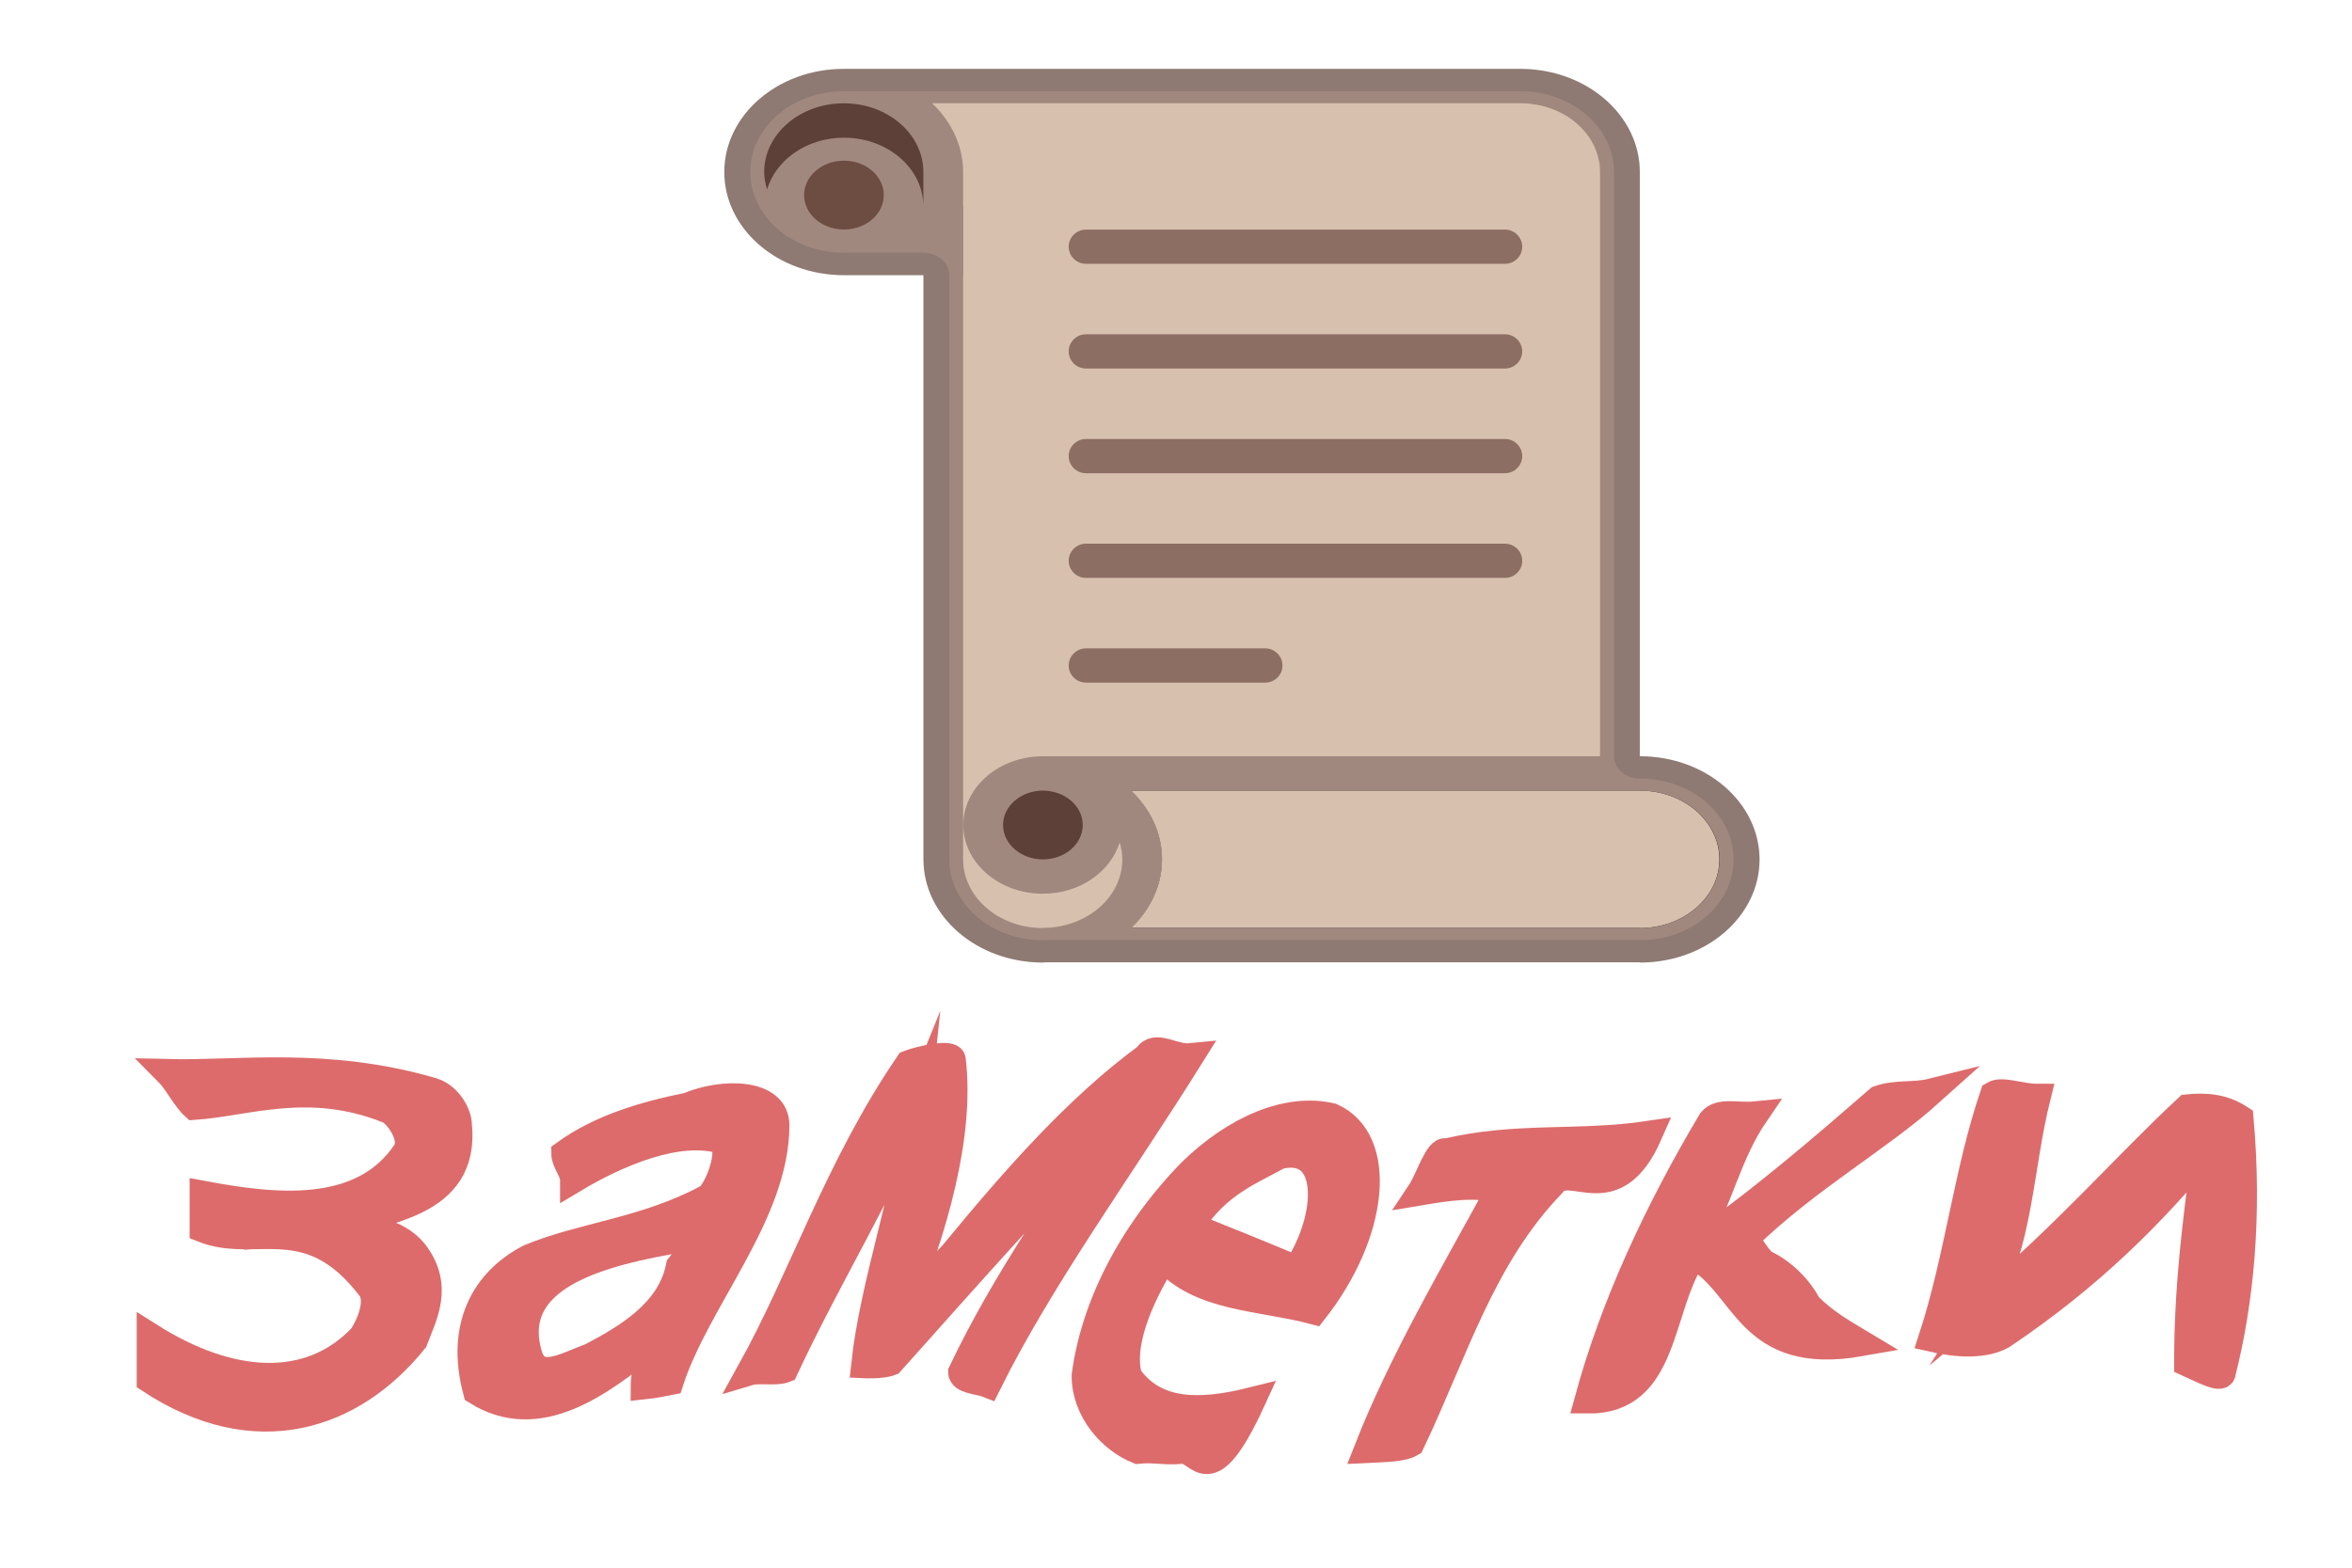
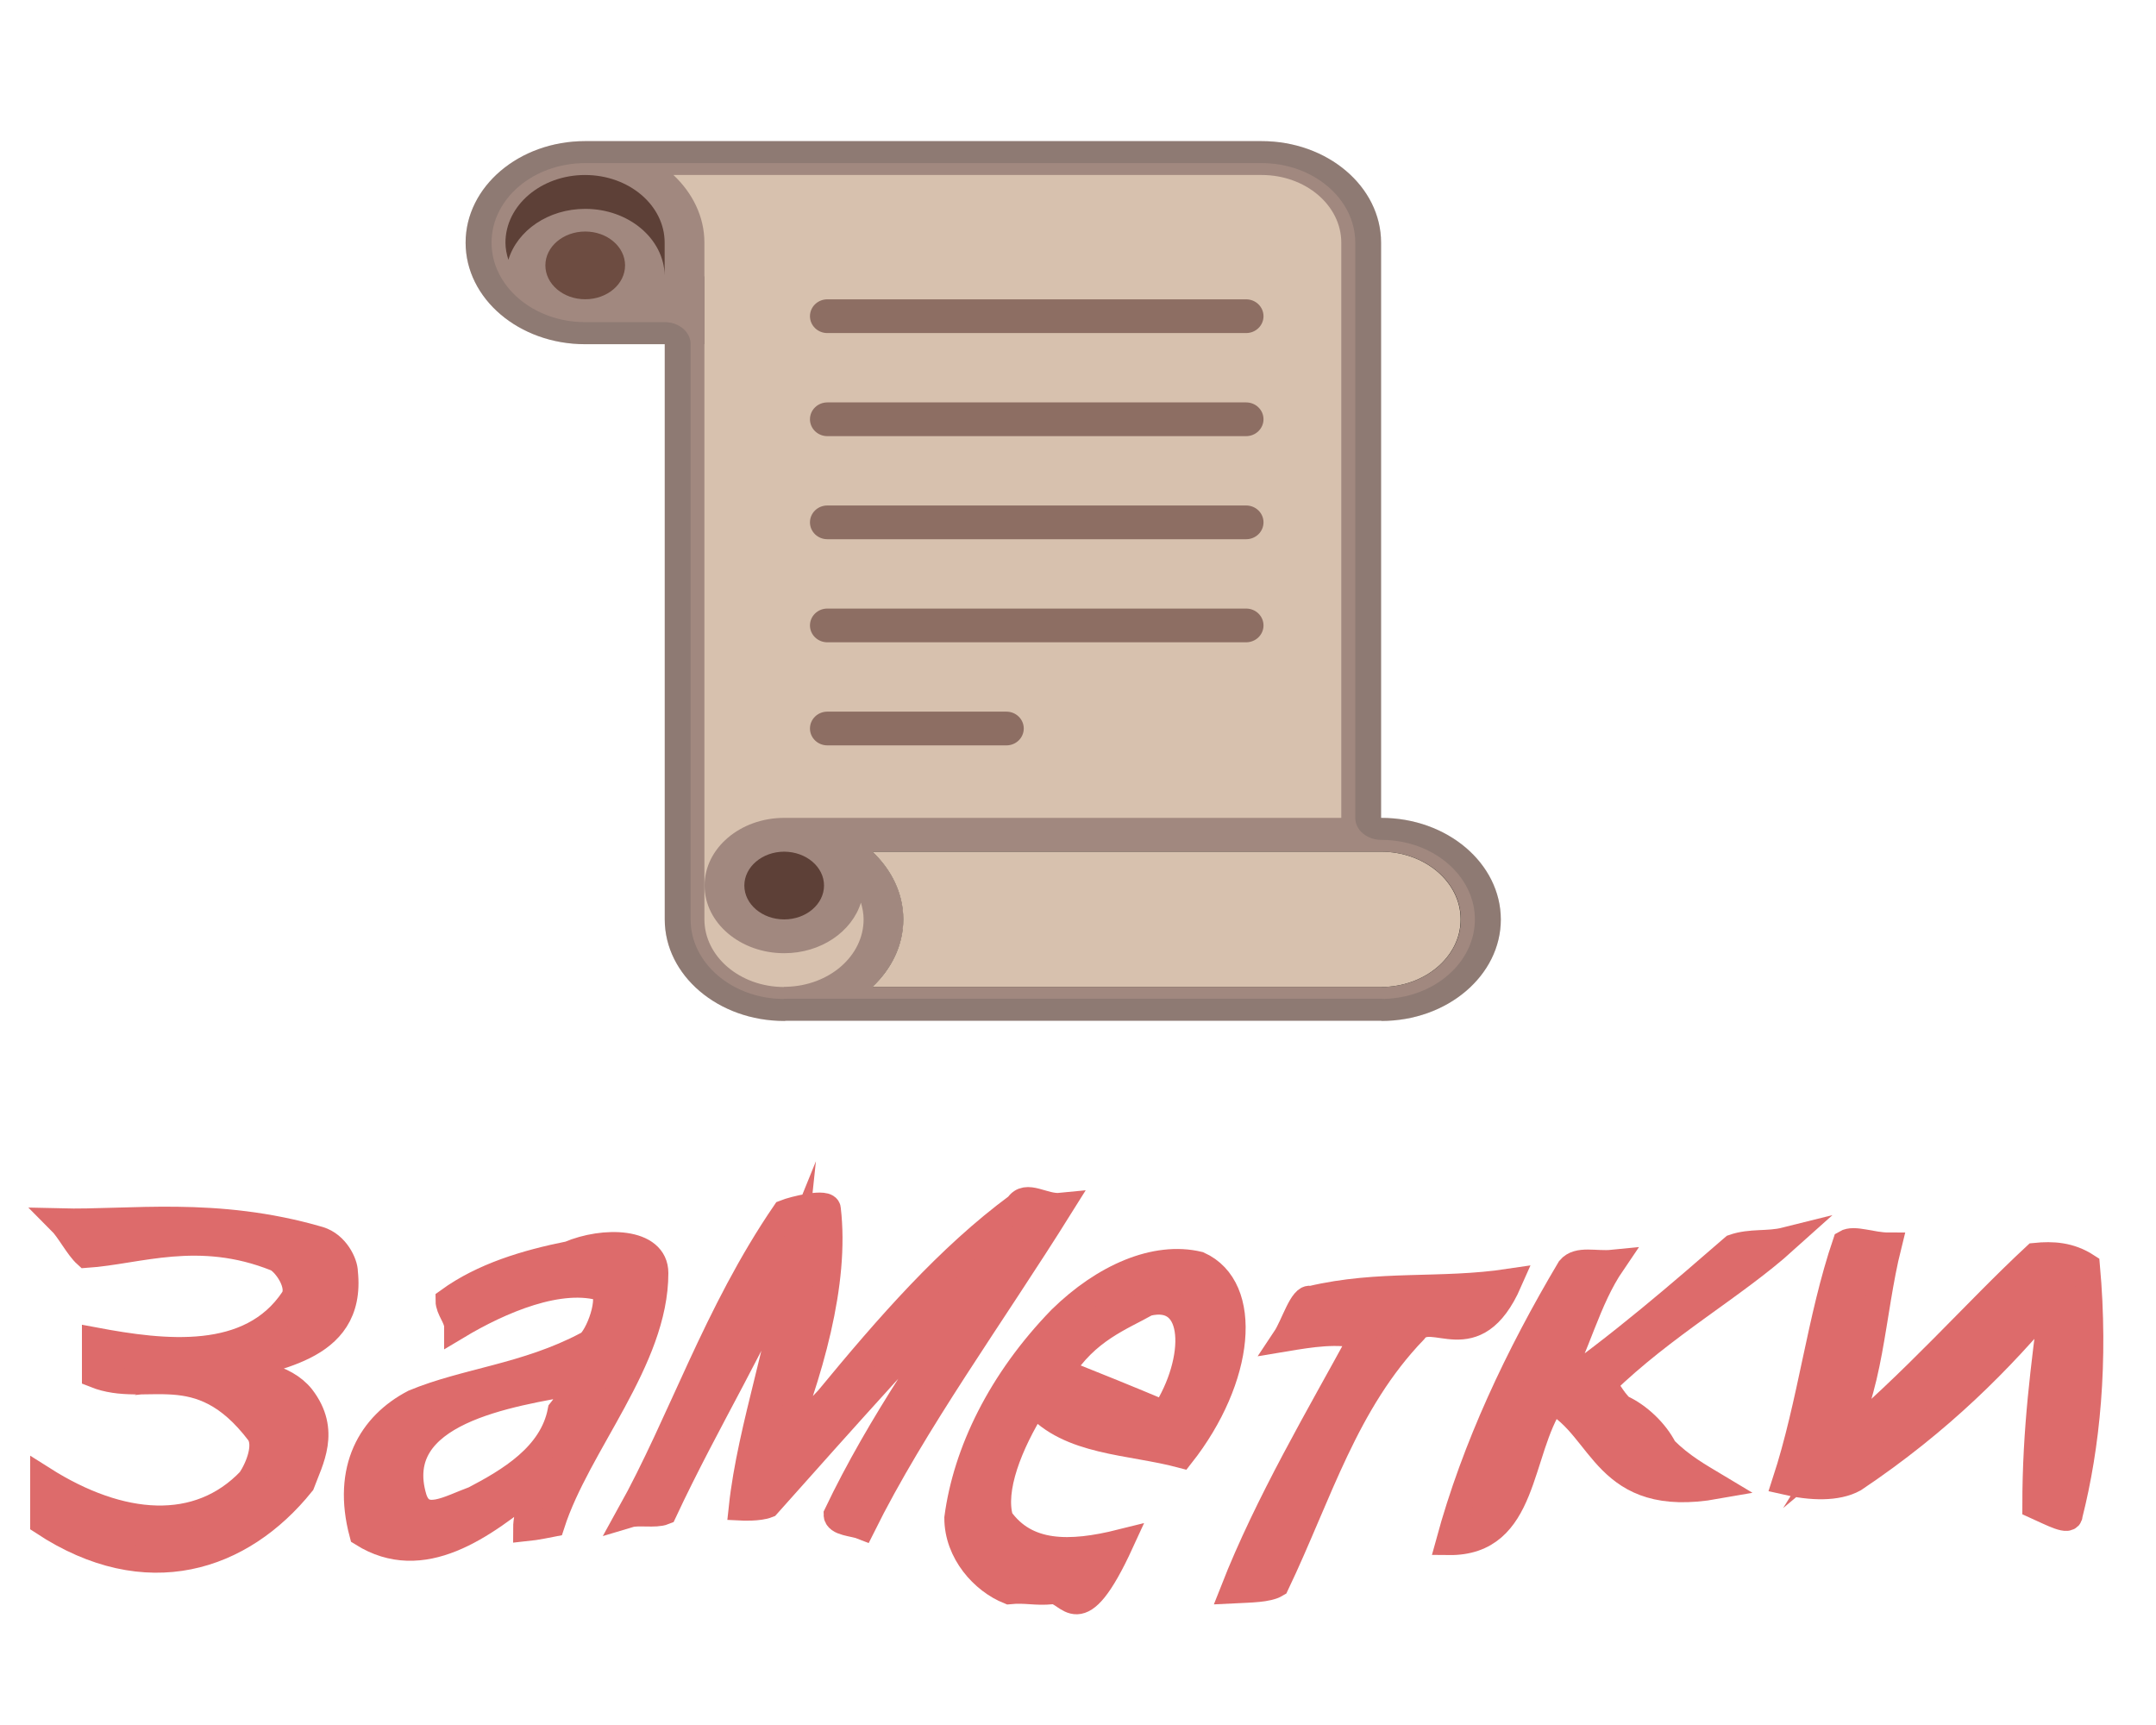
- <svg xmlns="http://www.w3.org/2000/svg" width="120" height="80" style="vertical-align:top;">
-   <g transform="scale(0.44 0.38) translate(80 5)">
+ <svg xmlns="http://www.w3.org/2000/svg" width="100" height="80">
+   <g transform="scale(0.4 0.34) translate(50 15)">
    <path d="M110.16,96.56h-0.02V64.25V18.1c0-7.64-6.2-13.85-13.85-13.85H17.84 c-7.64,0-13.85,6.2-13.85,13.85s6.2,13.85,13.85,13.85l0,0c0.01,0,0.01,0,0.02,0h4.62h4.6v32.31v46.15 c0,7.64,6.2,13.85,13.85,13.85c0.1,0,0.18-0.03,0.27-0.03h68.98v0.03c7.65,0,13.85-6.2,13.85-13.85 C124.01,102.76,117.81,96.56,110.16,96.56z" style="fill:#A1887F;" />
    <path d="M17.84,8.87c5.1,0,9.23,4.14,9.23,9.23v4.44c-0.1-5-4.18-9.05-9.21-9.05 c-4.3,0-7.89,2.97-8.91,6.95c-0.2-0.75-0.34-1.52-0.34-2.34C8.61,13.01,12.75,8.87,17.84,8.87z" style="fill:#5D4037;" />
    <circle cx="17.86" cy="21.2" r="4.62" style="fill:#6D4C41;" />
    <path d="M31.68,110.4V64.25V31.94h0.02v-9.23h-0.02V18.1c0-3.56-1.38-6.78-3.59-9.23H96.3 c5.09,0,9.23,4.14,9.23,9.23v46.15v32.31h-64.6c0,0,0,0-0.01,0c0,0,0,0-0.01,0l0,0c-5.08,0.01-9.21,4.14-9.21,9.23 c0,5.09,4.14,9.23,9.23,9.23c4.28,0,7.85-2.94,8.9-6.9c0.18,0.73,0.31,1.49,0.31,2.28c0,5-3.99,9.06-8.96,9.2H40.9v0.03 C35.82,119.62,31.68,115.49,31.68,110.4z" style="fill:#D7C1AE;" />
    <path d="M45.55,105.79c0,2.54-2.07,4.62-4.62,4.62c-2.54,0-4.62-2.07-4.62-4.62c0-2.54,2.07-4.61,4.61-4.62 c0.01,0,0.01,0,0.02,0C43.49,101.19,45.55,103.25,45.55,105.79z" style="fill:#5D4037;" />
    <path d="M110.16,119.63v-0.03H51.19c2.19-2.45,3.57-5.65,3.57-9.2c0-3.56-1.38-6.78-3.59-9.23h58.99c5.09,0,9.23,4.14,9.23,9.23 C119.39,115.49,115.25,119.63,110.16,119.63z" />
    <path d="M110.14,119.63v-0.03H51.17c2.2-2.45,3.57-5.65,3.57-9.2c0-3.56-1.38-6.78-3.59-9.23h58.99 c5.09,0,9.23,4.14,9.23,9.23C119.38,115.49,115.24,119.63,110.14,119.63z" style="fill:#D7C1AE;" />
    <path d="M94.5,30.43H45.93c-1.11,0-2.01-1.03-2.01-2.3s0.9-2.3,2.01-2.3H94.5c1.11,0,2.01,1.03,2.01,2.3 S95.61,30.43,94.5,30.43z" style="fill:#8D6E63;" />
    <path d="M94.5,44.49H45.93c-1.11,0-2.01-1.03-2.01-2.3c0-1.27,0.9-2.3,2.01-2.3H94.5 c1.11,0,2.01,1.03,2.01,2.3C96.51,43.45,95.61,44.49,94.5,44.49z" style="fill:#8D6E63;" />
    <path d="M94.5,58.55H45.93c-1.11,0-2.01-1.03-2.01-2.3c0-1.27,0.9-2.3,2.01-2.3H94.5 c1.11,0,2.01,1.03,2.01,2.3C96.51,57.52,95.61,58.55,94.5,58.55z" style="fill:#8D6E63;" />
    <path d="M94.5,72.61H45.93c-1.11,0-2.01-1.03-2.01-2.3s0.9-2.3,2.01-2.3H94.5c1.11,0,2.01,1.03,2.01,2.3 S95.61,72.61,94.5,72.61z" style="fill:#8D6E63;" />
    <path d="M66.71,86.67H45.93c-1.11,0-2.01-1.03-2.01-2.3c0-1.27,0.9-2.3,2.01-2.3h20.77 c1.11,0,2.01,1.03,2.01,2.3C68.71,85.64,67.81,86.67,66.71,86.67z" style="fill:#8D6E63;" />
    <path d="M96.3,7.25c5.98,0,10.85,4.87,10.85,10.85v46.15v32.31c0,1.66,1.36,3,3.02,3 c5.98,0,10.85,4.87,10.85,10.85c0,5.86-4.67,10.65-10.48,10.84c-0.12-0.01-0.24-0.02-0.36-0.02H41.19 c-0.17,0-0.32,0.01-0.43,0.03c-5.91-0.09-10.68-4.92-10.68-10.84V64.25V31.94c0-1.66-1.34-3-3-3h-4.6h-4.63 c-5.98,0-10.85-4.87-10.85-10.85S11.86,7.25,17.84,7.25H96.3 M96.3,4.25H17.84c-7.64,0-13.85,6.2-13.85,13.85 c0,7.64,6.2,13.85,13.85,13.85c0.01,0,0.01,0,0.02,0h4.62h4.6v32.31v46.15c0,7.64,6.2,13.85,13.85,13.85 c0.1,0,0.18-0.03,0.27-0.03h68.98v0.03c7.65,0,13.85-6.2,13.85-13.85c0-7.65-6.2-13.85-13.85-13.85h-0.02V64.25V18.1 C110.14,10.45,103.95,4.25,96.3,4.25L96.3,4.25z" style="opacity:0.2;fill:#424242;" />
  </g>
-   <g style="stroke-miterlimit:10;stroke-width:3px" transform="scale(0.45 0.45) translate(0 50)" fill="#dd6b6b" stroke="#dd6b6b" stroke-width="2">
+   <g style="stroke-miterlimit:10;stroke-width:3px" transform="scale(0.4 0.4) translate(-12 70)" fill="#dd6b6b" stroke="#dd6b6b" stroke-width="2">
    <path d="M38,89.2c5-2,15-2.3,14-11.7c0-1-1-3.2-3-3.8c-12-3.5-22-1.9-30-2.1c1,1,2,3,3,3.9c6-0.4,13-3.2,22,0.4c1,0.4,3,3.1,2,4.7c-5,7.5-15,6.3-23,4.8c0,1,0,3,0,4c6,2.4,12-2.5,19,6.7c1,1.4,0,4-1,5.5c-6,6.3-15,5.6-24-0.1c0,1,0,3,0,5c12,7.9,23,4.2,30-4.5c1-2.7,3-6.1,0-10C45,89.5,41,88.9,38,89.2L38,89.2z" />
    <path d="M78,75.4c-5,1-10,2.5-14,5.4c0,1,1,2,1,3c5-3,12-6,17-4.4c1,1.7-1,6.3-2,6.5c-7,3.7-14,4.2-20,6.7c-5,2.6-8,7.7-6,15.2c7,4.4,14-0.8,20-5.7c0,2-1,3.1-1,5.1c1-0.1,3-0.5,3-0.5c3-9.3,12-19,12-29.1C88,73.8,82,73.7,78,75.4L78,75.4z M77,93.6c-1,5.2-6,8.1-10,10.2c-3,1.1-6,3-7-0.1c-3-10,11-12.1,19-13.5C78,91.4,78,92.4,77,93.6L77,93.6z" />
    <path d="M108,92.2c-2,2-4,5-6,6.9c4-9.9,7-20.4,6-28.9c0-1-4,0-5,0.4c-8,11.7-12,24.2-18,35c1-0.3,3,0.1,4-0.3c5-10.7,11-20.3,15-30.2c-1,9.5-5,20.3-6,29.7c0,0,2,0.1,3-0.3c9-10.1,18-20.2,27-29.5c-7,10.1-14,20.1-19,30.6c0,1,2,1,3,1.4c6-12.1,15-24.4,23-37.2c-2,0.2-4-1.6-5,0C122,75.7,115,83.7,108,92.2L108,92.2z" />
    <path d="M151,76.6c-5-1.2-11,1.4-16,6.3c-7,7.2-11,15.5-12,23.1c0,4,3,7.3,6,8.5c2-0.2,3,0.2,5,0c2-0.2,3,5.2,8-5.7c-6,1.5-11,1.5-14-2.7c-1-3.4,1-8.6,4-13.4c4,4.6,11,4.4,17,6C156,89.8,157,79.3,151,76.6C151,76.6,151,76.6,151,76.6z M135,89c3-4.8,7-6.2,10-7.9c6-1.5,6,6.6,2,12.8C143,92.2,139,90.6,135,89L135,89z" />
    <path d="M161,85.2c3-0.5,6-1,9-0.3c-5,9.2-11,19.3-15,29.5c2-0.1,4-0.1,5-0.7c5-10.5,8-21.1,16-29.4c2-2.8,7,3.4,11-5.7c-8,1.2-15,0.1-23,2C163,80.2,162,83.7,161,85.2L161,85.2z" />
    <path d="M219,73.8c-2,0.5-4,0.1-6,0.8c-6,5.2-13,11.3-21,16.9c3-5.6,4-10.7,7-15.1c-2,0.2-4-0.5-5,0.7c-6,10.1-11,20.7-14,31.7c9,0.1,8-10.4,12-16.4c6,3.2,6,12.2,19,9.9c-2-1.2-4-2.3-6-4.3c-1-2-3-3.9-5-4.8c-1-0.9-2-2.8-2-2.8C205,83.6,213,79.2,219,73.8L219,73.8z" />
    <path d="M248,75.6c-7,6.5-14,14.6-23,22.1c4-6.4,4-15.3,6-23.3c-2,0-4-0.9-5-0.3c-3,8.8-4,18.5-7,27.7c3,0.7,6,0.8,8-0.3c10-6.7,17-13.8,23-21c-1,8-2,15.1-2,24.1c2,0.9,4,2,4,1c2-7.9,3-17.7,2-28.8C252,75.5,250,75.4,248,75.6C248,75.6,248,75.6,248,75.6z" />
  </g>
</svg>
